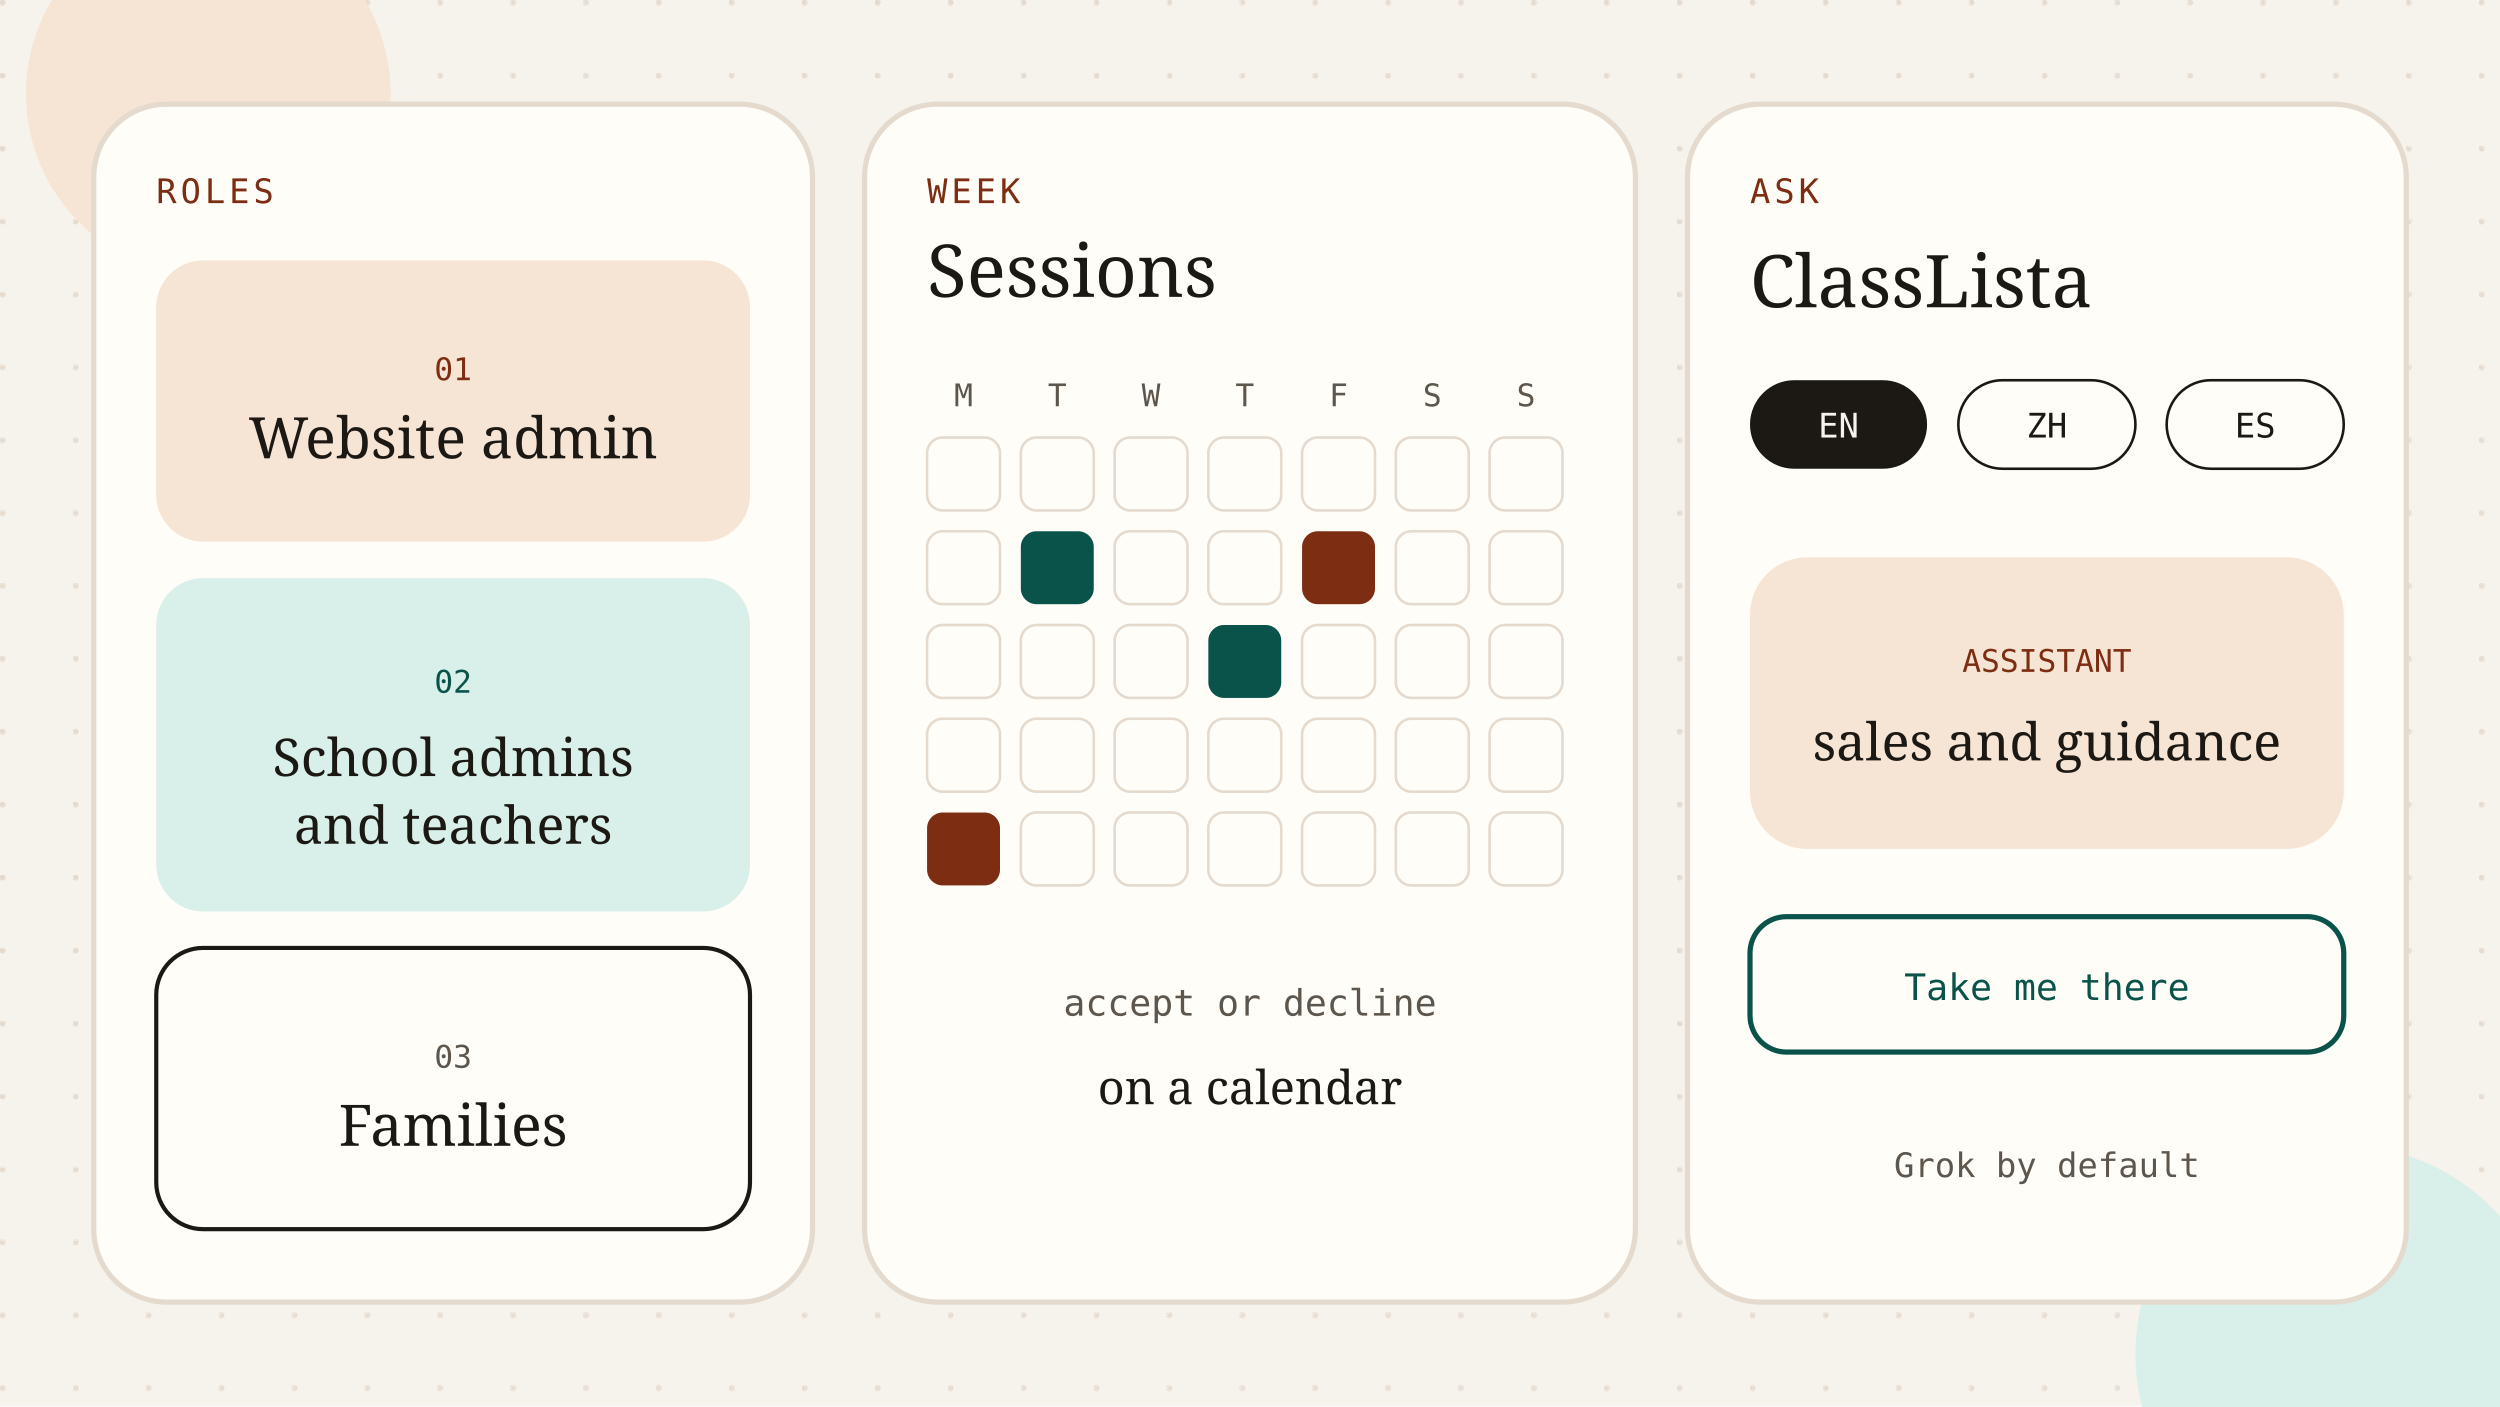
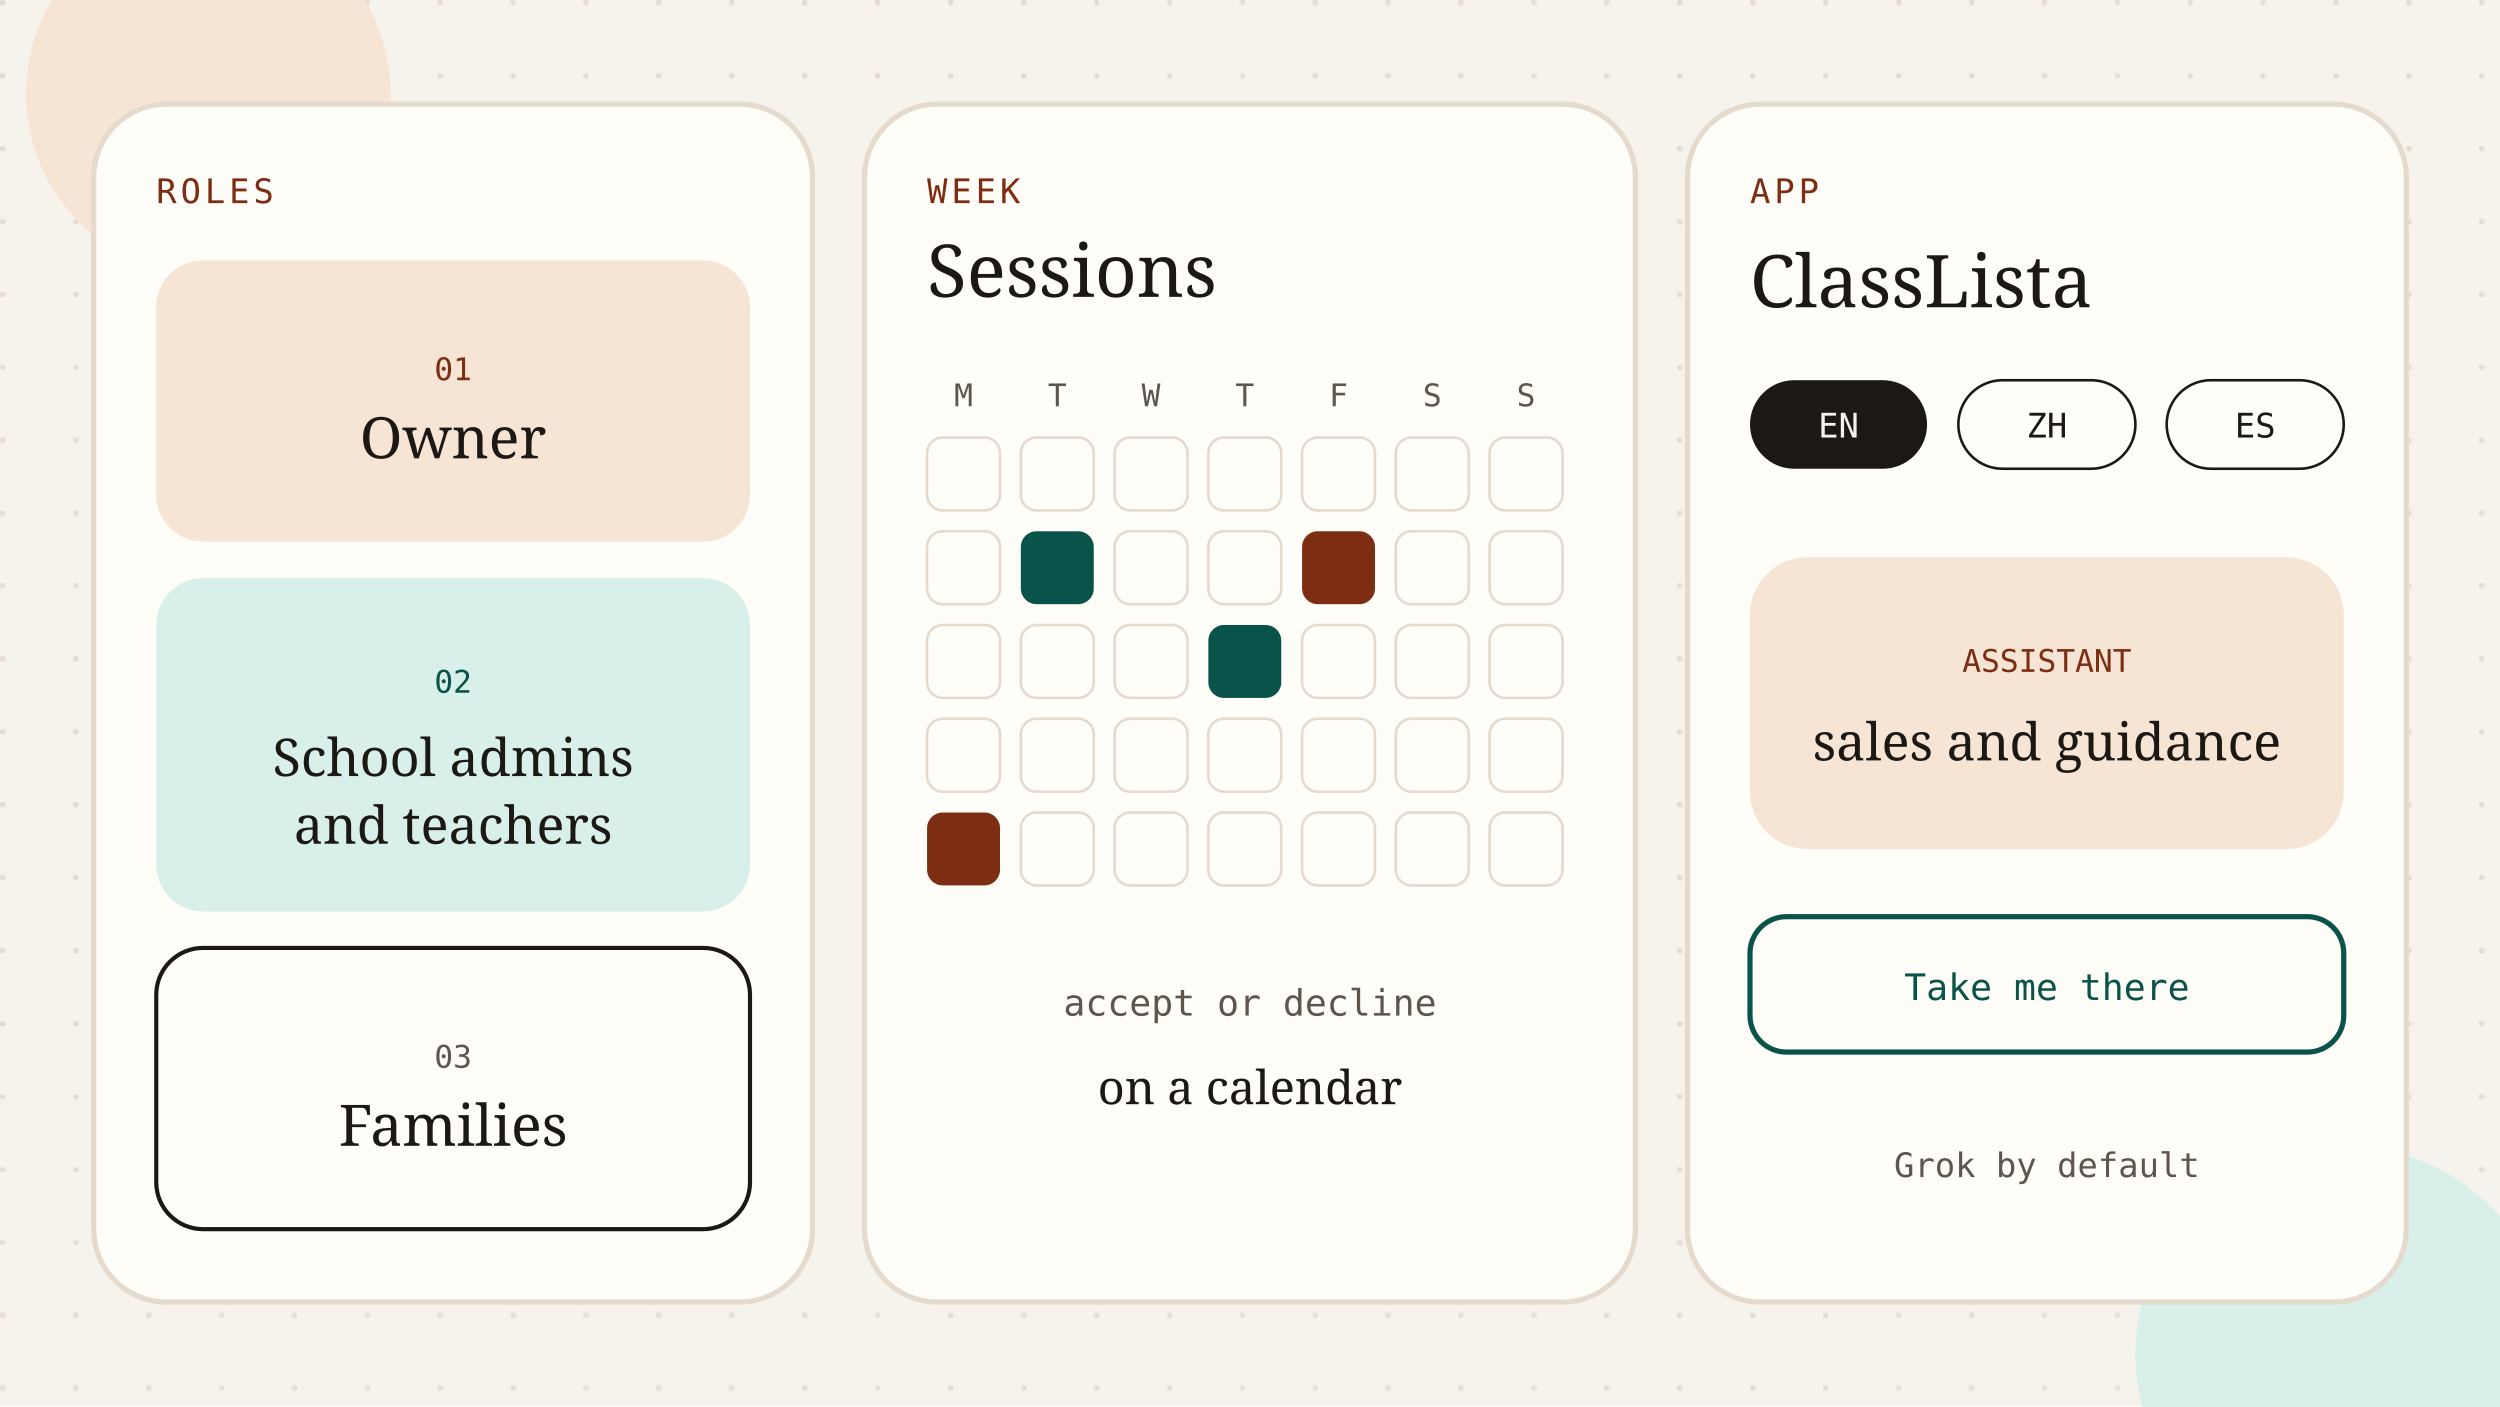
<svg xmlns="http://www.w3.org/2000/svg" viewBox="0 0 960 540" fill="none">
  <rect width="960" height="540" fill="#f6f3ec" />
  <pattern id="cp-dots" width="28" height="28" patternUnits="userSpaceOnUse">
    <circle cx="1" cy="1" r="1.15" fill="#e4dace" />
  </pattern>
  <rect width="960" height="540" fill="url(#cp-dots)" />
  <circle cx="80" cy="36" r="70" fill="#f6e4d4" />
  <circle cx="900" cy="520" r="80" fill="#d9efe9" />
  <rect x="36" y="40" width="276" height="460" rx="28" fill="#fffdf8" stroke="#e4dace" stroke-width="2" />
  <text x="60" y="78" fill="#7c2d12" font-family="ui-monospace, monospace" font-size="13" letter-spacing="1.5">ROLES</text>
  <rect x="60" y="100" width="228" height="108" rx="18" fill="#f6e4d4" />
  <text x="174" y="146" text-anchor="middle" fill="#7c2d12" font-family="ui-monospace, monospace" font-size="12">01</text>
-   <text x="174" y="176" text-anchor="middle" fill="#1c1915" font-family="Georgia, serif" font-size="22">Website admin</text>
+   <text x="174" y="176" text-anchor="middle" fill="#1c1915" font-family="Georgia, serif" font-size="22">Owner</text>
  <rect x="60" y="222" width="228" height="128" rx="18" fill="#d9efe9" />
  <text x="174" y="266" text-anchor="middle" fill="#0a534a" font-family="ui-monospace, monospace" font-size="12">02</text>
  <text x="174" y="298" text-anchor="middle" fill="#1c1915" font-family="Georgia, serif" font-size="20">School admins</text>
  <text x="174" y="324" text-anchor="middle" fill="#1c1915" font-family="Georgia, serif" font-size="20">and teachers</text>
  <rect x="60" y="364" width="228" height="108" rx="18" fill="#fffdf8" stroke="#1c1915" stroke-width="1.6" />
  <text x="174" y="410" text-anchor="middle" fill="#5c564c" font-family="ui-monospace, monospace" font-size="12">03</text>
  <text x="174" y="440" text-anchor="middle" fill="#1c1915" font-family="Georgia, serif" font-size="22">Families</text>
  <rect x="332" y="40" width="296" height="460" rx="28" fill="#fffdf8" stroke="#e4dace" stroke-width="2" />
  <text x="356" y="78" fill="#7c2d12" font-family="ui-monospace, monospace" font-size="13" letter-spacing="1.5">WEEK</text>
  <text x="356" y="114" fill="#1c1915" font-family="Georgia, serif" font-size="28">Sessions</text>
  <g fill="#5c564c" font-family="ui-monospace, monospace" font-size="12" text-anchor="middle">
    <text x="370" y="156">M</text>
    <text x="406" y="156">T</text>
    <text x="442" y="156">W</text>
    <text x="478" y="156">T</text>
    <text x="514" y="156">F</text>
    <text x="550" y="156">S</text>
    <text x="586" y="156">S</text>
  </g>
  <g>
    <rect x="356" y="168" width="28" height="28" rx="6" fill="#fffdf8" stroke="#e4dace" />
    <rect x="392" y="168" width="28" height="28" rx="6" fill="#fffdf8" stroke="#e4dace" />
    <rect x="428" y="168" width="28" height="28" rx="6" fill="#fffdf8" stroke="#e4dace" />
    <rect x="464" y="168" width="28" height="28" rx="6" fill="#fffdf8" stroke="#e4dace" />
    <rect x="500" y="168" width="28" height="28" rx="6" fill="#fffdf8" stroke="#e4dace" />
    <rect x="536" y="168" width="28" height="28" rx="6" fill="#fffdf8" stroke="#e4dace" />
    <rect x="572" y="168" width="28" height="28" rx="6" fill="#fffdf8" stroke="#e4dace" />
    <rect x="356" y="204" width="28" height="28" rx="6" fill="#fffdf8" stroke="#e4dace" />
    <rect x="392" y="204" width="28" height="28" rx="6" fill="#0a534a" />
    <rect x="428" y="204" width="28" height="28" rx="6" fill="#fffdf8" stroke="#e4dace" />
    <rect x="464" y="204" width="28" height="28" rx="6" fill="#fffdf8" stroke="#e4dace" />
    <rect x="500" y="204" width="28" height="28" rx="6" fill="#7c2d12" />
    <rect x="536" y="204" width="28" height="28" rx="6" fill="#fffdf8" stroke="#e4dace" />
    <rect x="572" y="204" width="28" height="28" rx="6" fill="#fffdf8" stroke="#e4dace" />
    <rect x="356" y="240" width="28" height="28" rx="6" fill="#fffdf8" stroke="#e4dace" />
    <rect x="392" y="240" width="28" height="28" rx="6" fill="#fffdf8" stroke="#e4dace" />
    <rect x="428" y="240" width="28" height="28" rx="6" fill="#fffdf8" stroke="#e4dace" />
    <rect x="464" y="240" width="28" height="28" rx="6" fill="#0a534a" />
    <rect x="500" y="240" width="28" height="28" rx="6" fill="#fffdf8" stroke="#e4dace" />
    <rect x="536" y="240" width="28" height="28" rx="6" fill="#fffdf8" stroke="#e4dace" />
    <rect x="572" y="240" width="28" height="28" rx="6" fill="#fffdf8" stroke="#e4dace" />
    <rect x="356" y="276" width="28" height="28" rx="6" fill="#fffdf8" stroke="#e4dace" />
    <rect x="392" y="276" width="28" height="28" rx="6" fill="#fffdf8" stroke="#e4dace" />
    <rect x="428" y="276" width="28" height="28" rx="6" fill="#fffdf8" stroke="#e4dace" />
    <rect x="464" y="276" width="28" height="28" rx="6" fill="#fffdf8" stroke="#e4dace" />
    <rect x="500" y="276" width="28" height="28" rx="6" fill="#fffdf8" stroke="#e4dace" />
    <rect x="536" y="276" width="28" height="28" rx="6" fill="#fffdf8" stroke="#e4dace" />
    <rect x="572" y="276" width="28" height="28" rx="6" fill="#fffdf8" stroke="#e4dace" />
    <rect x="356" y="312" width="28" height="28" rx="6" fill="#7c2d12" />
    <rect x="392" y="312" width="28" height="28" rx="6" fill="#fffdf8" stroke="#e4dace" />
    <rect x="428" y="312" width="28" height="28" rx="6" fill="#fffdf8" stroke="#e4dace" />
    <rect x="464" y="312" width="28" height="28" rx="6" fill="#fffdf8" stroke="#e4dace" />
    <rect x="500" y="312" width="28" height="28" rx="6" fill="#fffdf8" stroke="#e4dace" />
    <rect x="536" y="312" width="28" height="28" rx="6" fill="#fffdf8" stroke="#e4dace" />
    <rect x="572" y="312" width="28" height="28" rx="6" fill="#fffdf8" stroke="#e4dace" />
  </g>
  <text x="480" y="390" text-anchor="middle" fill="#5c564c" font-family="ui-monospace, monospace" font-size="14">accept or decline</text>
  <text x="480" y="424" text-anchor="middle" fill="#1c1915" font-family="Georgia, serif" font-size="18">on a calendar</text>
  <rect x="648" y="40" width="276" height="460" rx="28" fill="#fffdf8" stroke="#e4dace" stroke-width="2" />
-   <text x="672" y="78" fill="#7c2d12" font-family="ui-monospace, monospace" font-size="13" letter-spacing="1.5">ASK</text>
+   <text x="672" y="78" fill="#7c2d12" font-family="ui-monospace, monospace" font-size="13" letter-spacing="1.5">APP</text>
  <text x="672" y="118" fill="#1c1915" font-family="Georgia, serif" font-size="28">ClassLista</text>
  <g font-family="ui-monospace, monospace" font-size="13" text-anchor="middle">
    <rect x="672" y="146" width="68" height="34" rx="17" fill="#1c1915" />
    <text x="706" y="168" fill="#f6f3ec">EN</text>
    <rect x="752" y="146" width="68" height="34" rx="17" fill="#fffdf8" stroke="#1c1915" />
    <text x="786" y="168" fill="#1c1915">ZH</text>
    <rect x="832" y="146" width="68" height="34" rx="17" fill="#fffdf8" stroke="#1c1915" />
    <text x="866" y="168" fill="#1c1915">ES</text>
  </g>
  <rect x="672" y="214" width="228" height="112" rx="22" fill="#f6e4d4" />
  <text x="786" y="258" text-anchor="middle" fill="#7c2d12" font-family="ui-monospace, monospace" font-size="12">ASSISTANT</text>
  <text x="786" y="292" text-anchor="middle" fill="#1c1915" font-family="Georgia, serif" font-size="20">sales and guidance</text>
  <rect x="672" y="352" width="228" height="52" rx="14" fill="#fffdf8" stroke="#0a534a" stroke-width="2" />
  <text x="786" y="384" text-anchor="middle" fill="#0a534a" font-family="ui-monospace, monospace" font-size="14">Take me there</text>
  <text x="786" y="452" text-anchor="middle" fill="#5c564c" font-family="ui-monospace, monospace" font-size="13">Grok by default</text>
</svg>
